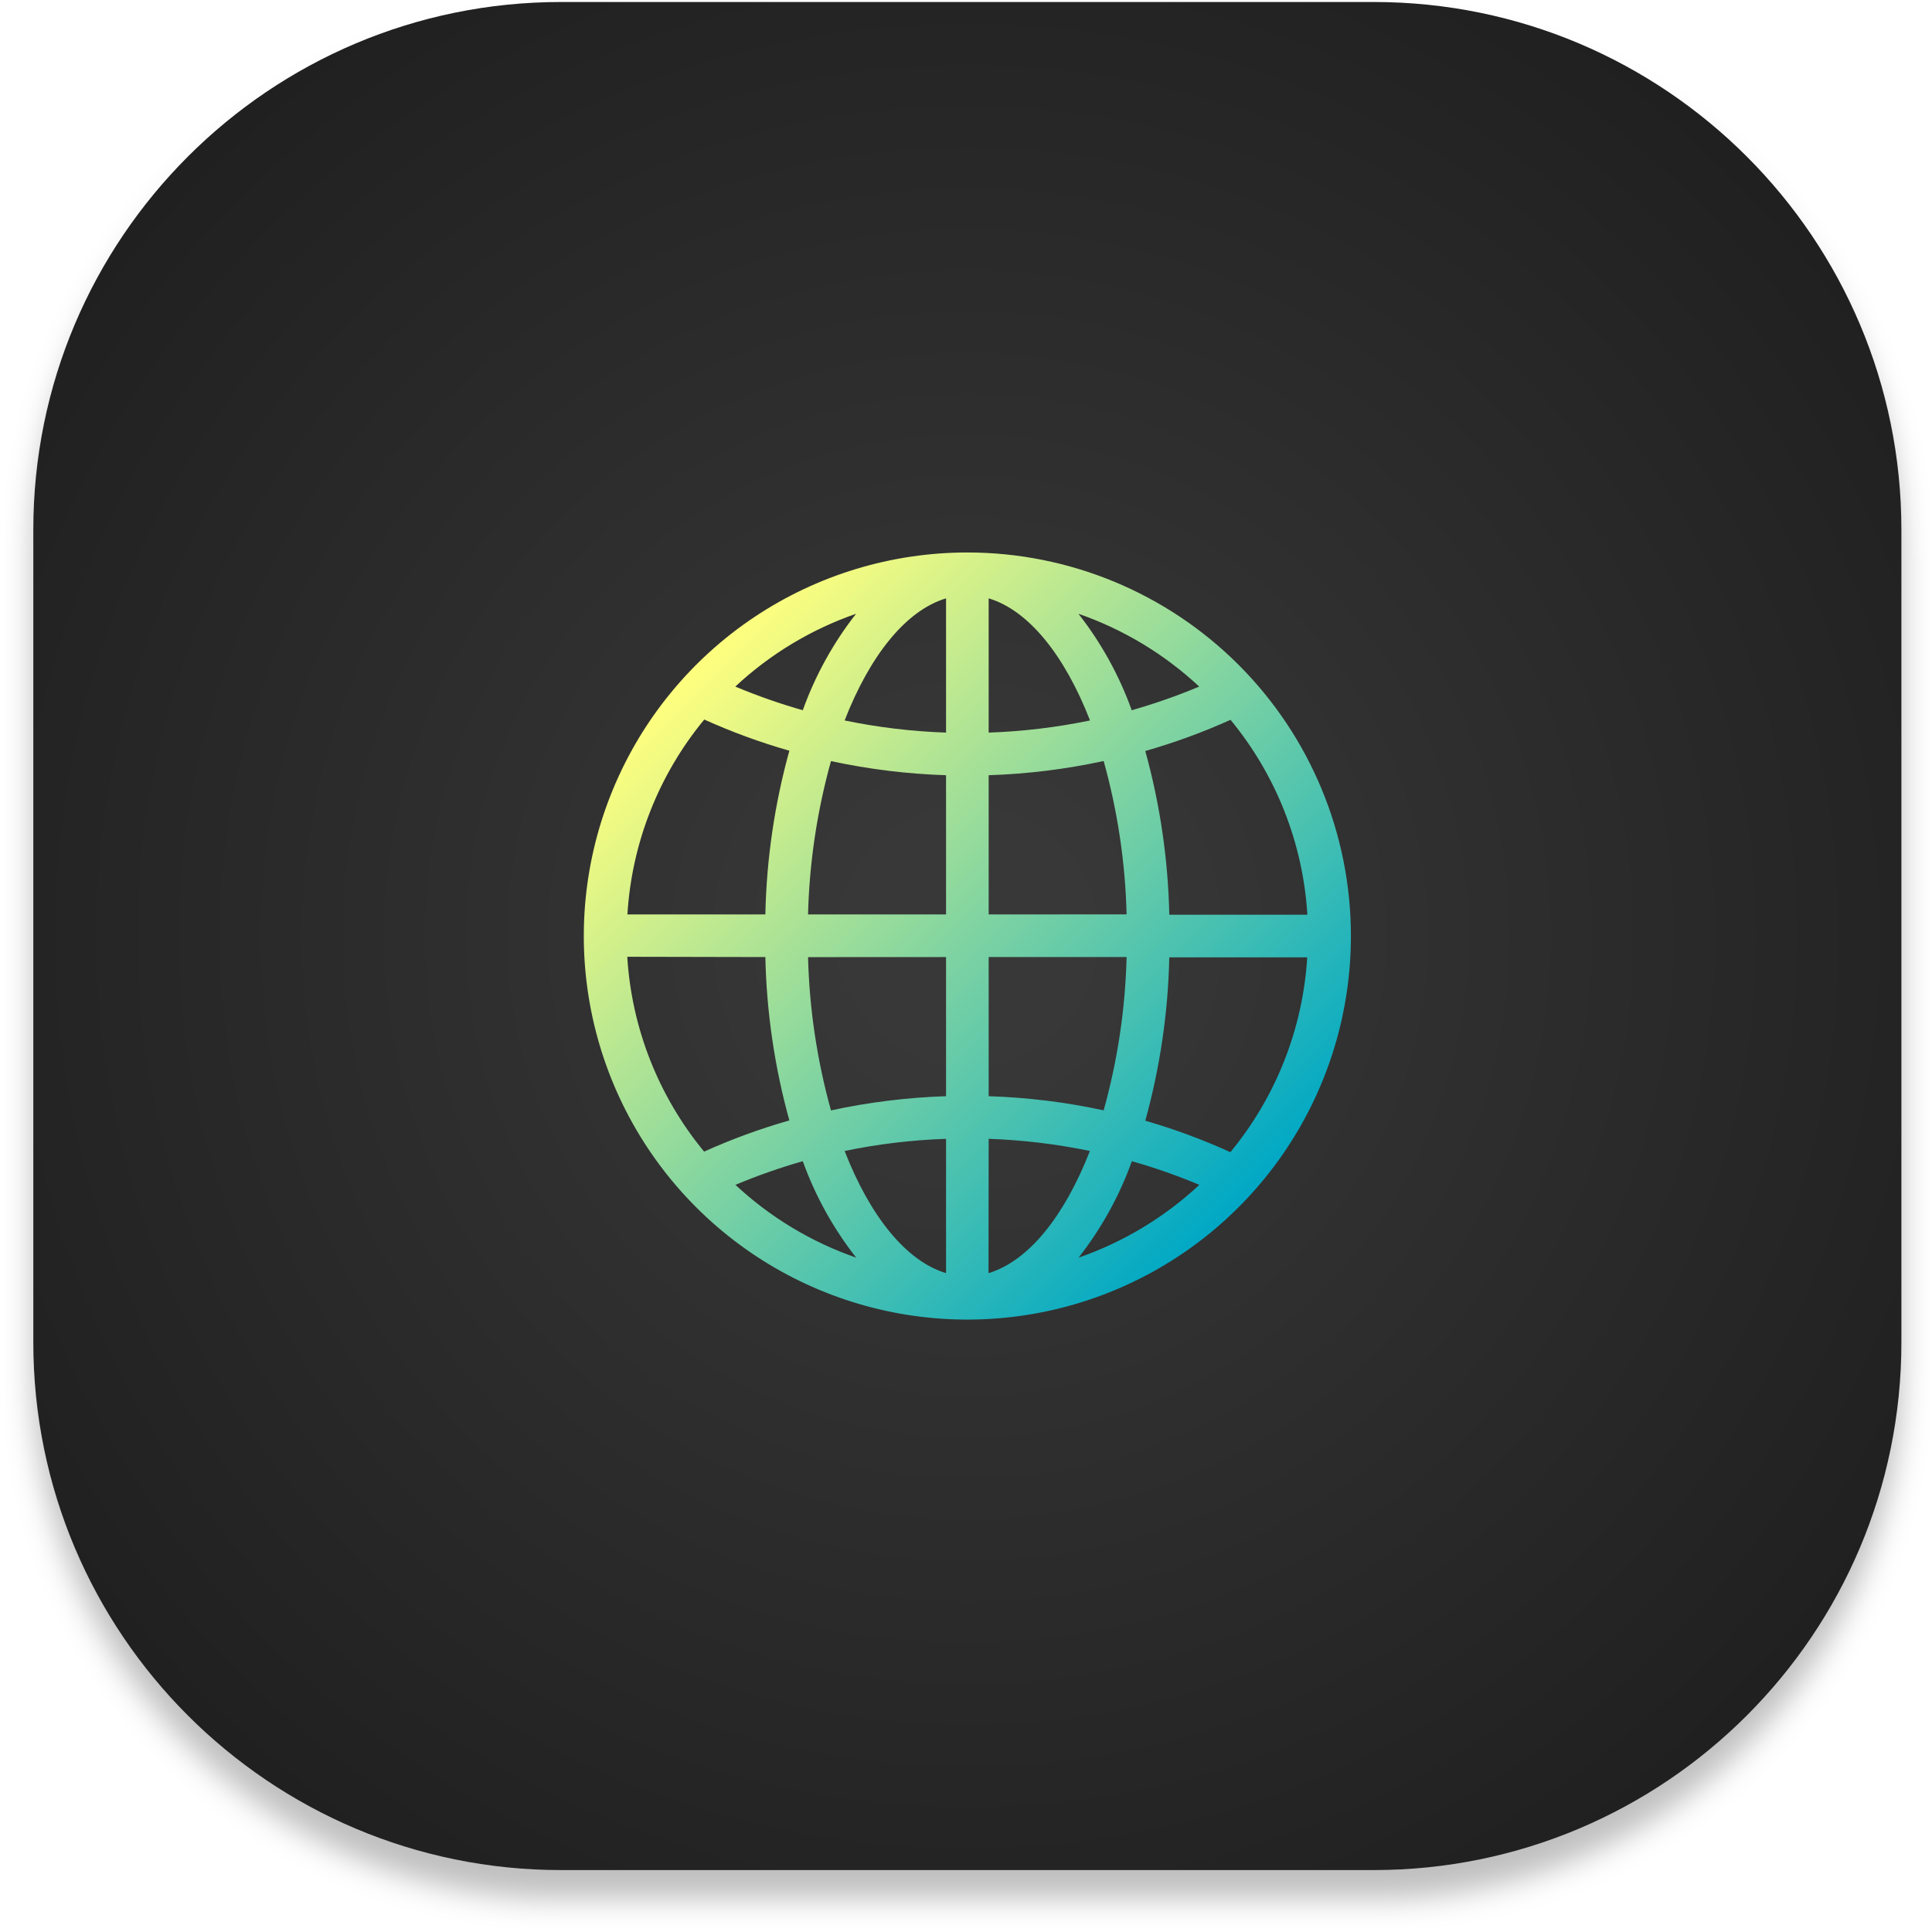
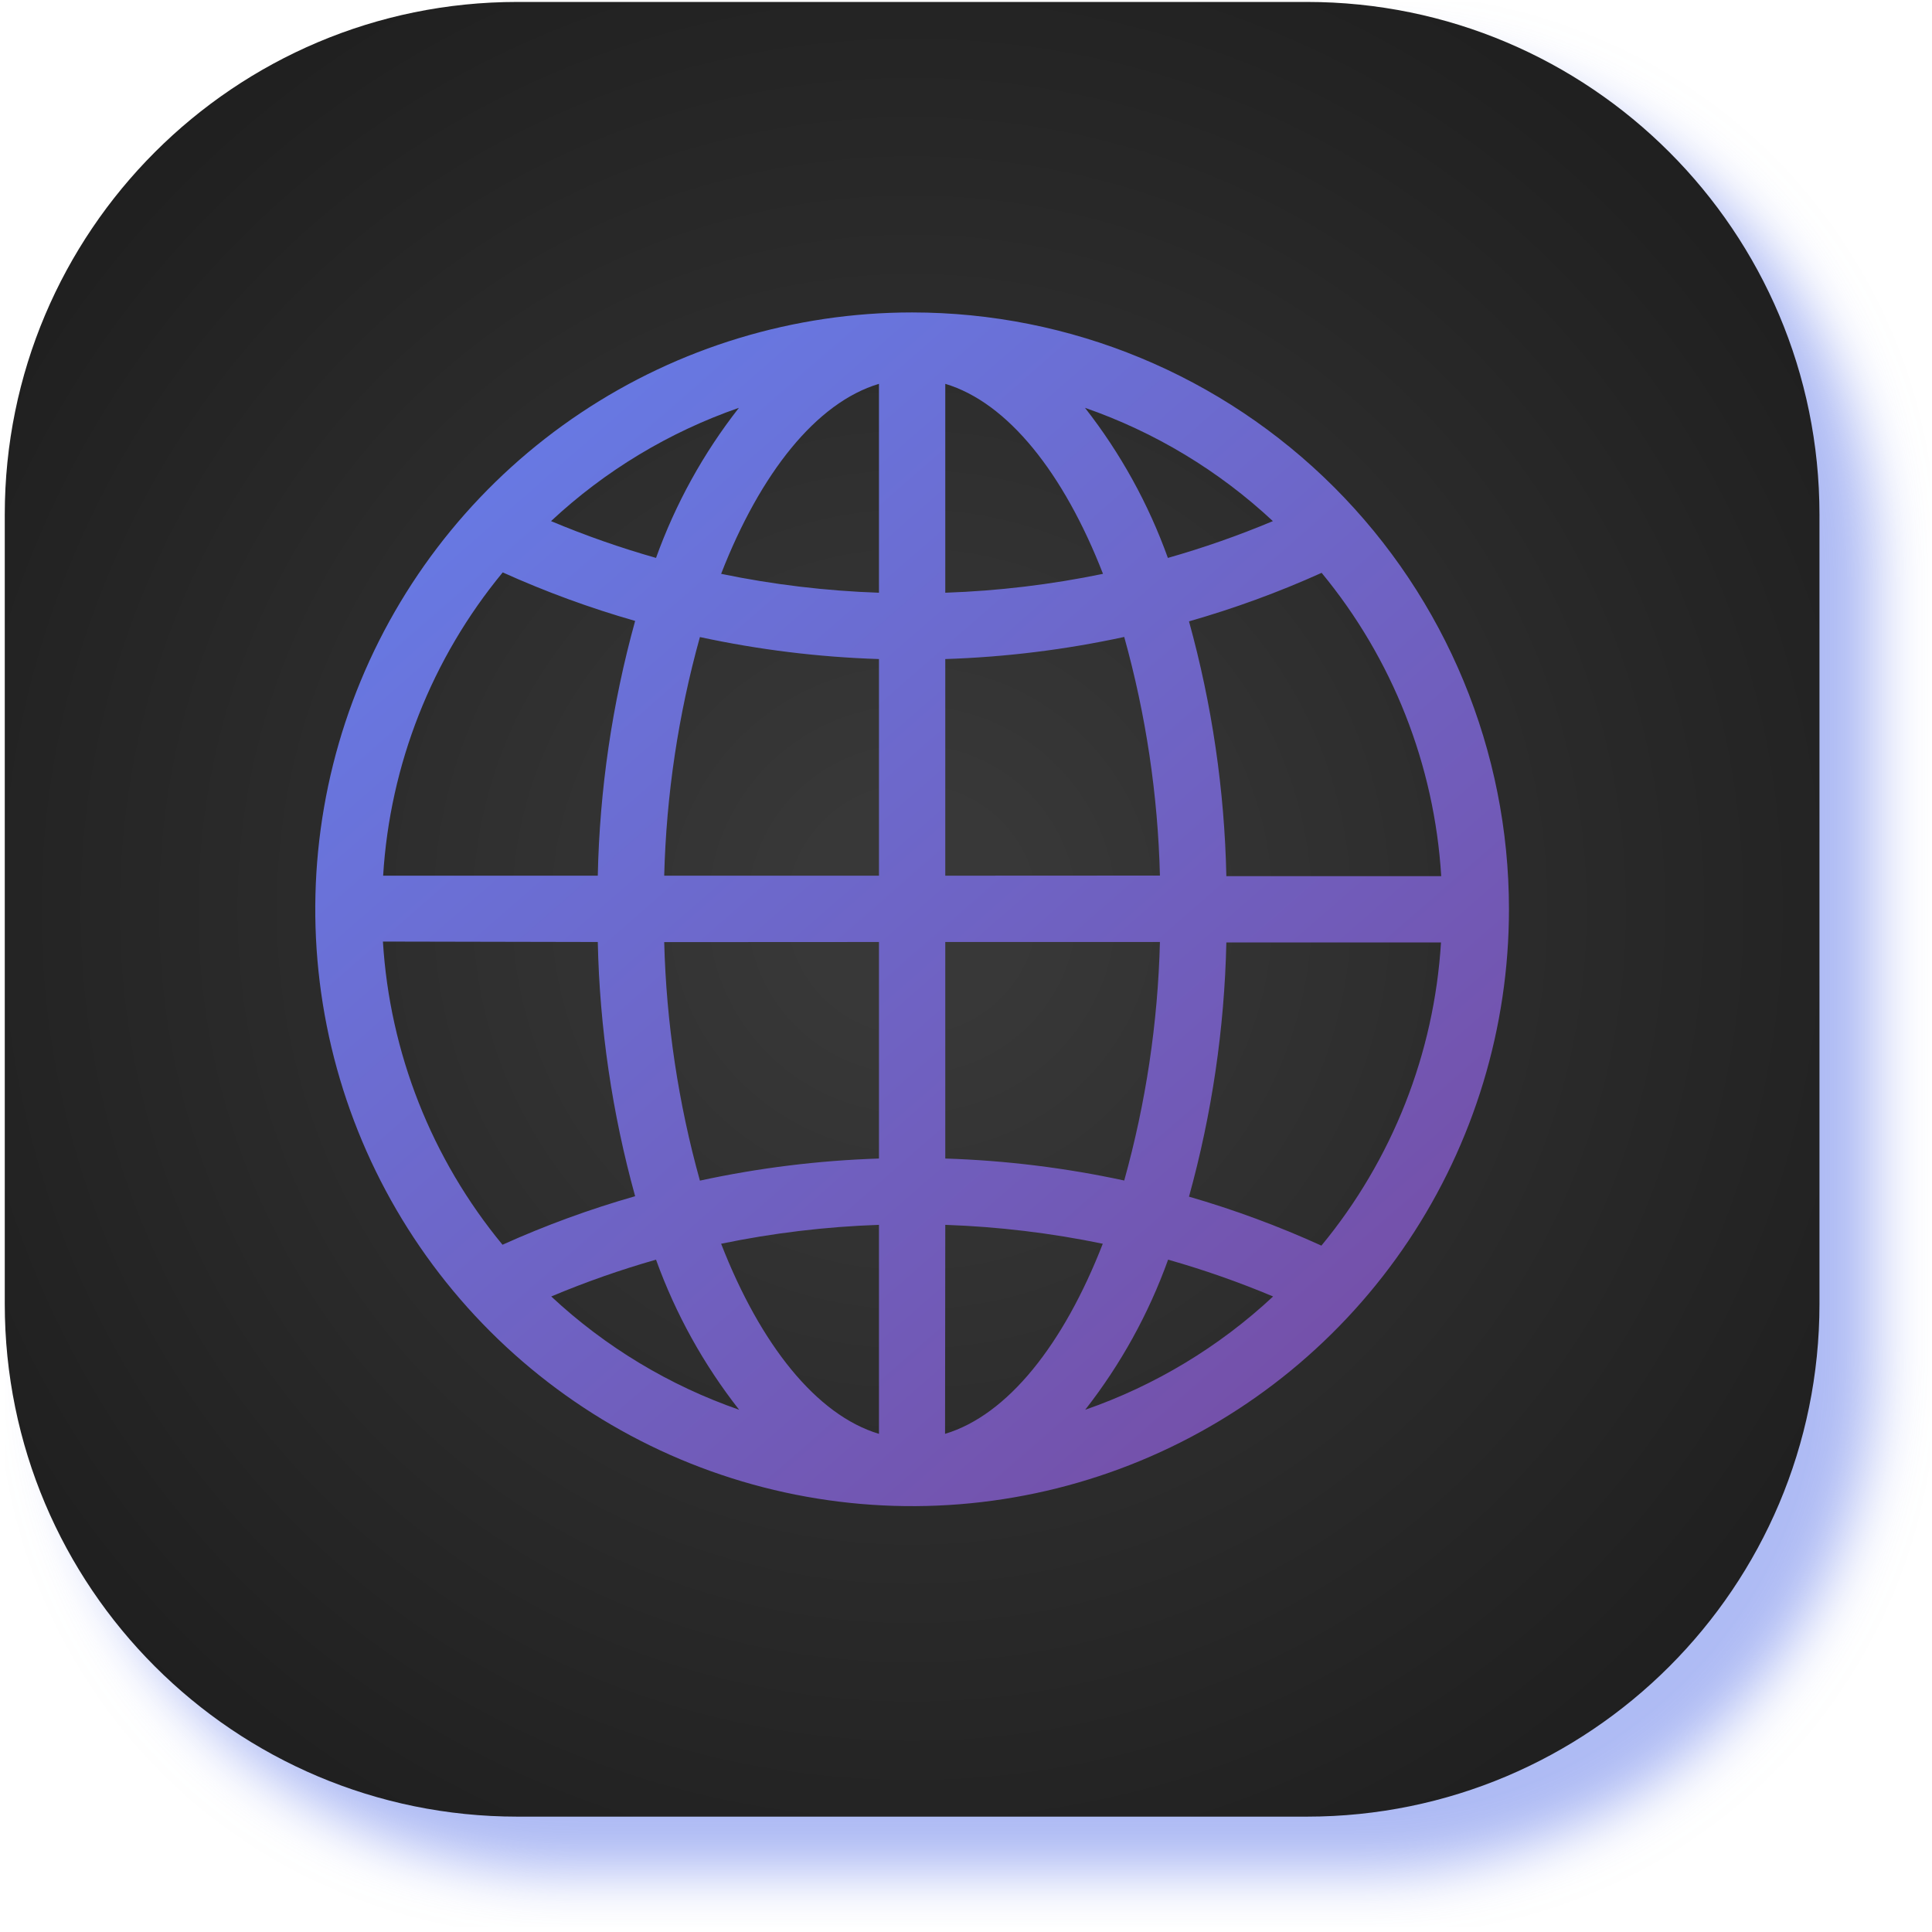
- <svg xmlns="http://www.w3.org/2000/svg" width="272" height="272" viewBox="0 0 272 272" fill="none">
+ <svg xmlns="http://www.w3.org/2000/svg" width="280" height="280" viewBox="0 0 280 280" fill="none">
  <g filter="url(#filter0_d)">
-     <rect x="4.691" y="0.281" width="263" height="263" rx="74.3" fill="url(#paint0_radial)" />
+     <rect x="0.691" y="0.281" width="263" height="263" rx="74.3" fill="url(#paint0_radial)" />
  </g>
-   <path d="M136.191 77.781C125.511 77.781 115.071 80.948 106.19 86.881C97.31 92.815 90.389 101.249 86.302 111.116C82.215 120.983 81.145 131.841 83.229 142.316C85.312 152.791 90.455 162.413 98.007 169.965C105.559 177.517 115.181 182.66 125.656 184.743C136.131 186.827 146.989 185.757 156.856 181.67C166.723 177.583 175.157 170.662 181.091 161.782C187.024 152.901 190.191 142.461 190.191 131.781C190.191 117.459 184.502 103.724 174.375 93.597C164.248 83.47 150.513 77.781 136.191 77.781ZM133.191 103.141C128.391 102.976 123.614 102.404 118.911 101.431C122.461 92.311 127.531 85.931 133.191 84.241V103.141ZM133.191 109.141V128.741H113.761C113.949 121.439 115.034 114.188 116.991 107.151C122.32 108.302 127.742 108.968 133.191 109.141ZM133.191 134.741V154.331C127.742 154.507 122.32 155.176 116.991 156.331C115.035 149.297 113.95 142.049 113.761 134.751L133.191 134.741ZM133.191 160.331V179.241C127.531 177.541 122.461 171.161 118.911 162.041C123.614 161.067 128.391 160.495 133.191 160.331ZM139.191 160.331C143.981 160.497 148.748 161.069 153.441 162.041C149.891 171.161 144.831 177.541 139.171 179.241L139.191 160.331ZM139.191 154.331V134.741H158.611C158.428 142.04 157.343 149.288 155.381 156.321C150.056 155.17 144.637 154.504 139.191 154.331ZM139.191 128.741V109.141C144.637 108.964 150.056 108.295 155.381 107.141C157.343 114.177 158.428 121.429 158.611 128.731L139.191 128.741ZM139.191 103.141V84.241C144.841 85.931 149.911 92.311 153.461 101.431C148.761 102.404 143.988 102.976 139.191 103.141ZM151.831 86.411C158.15 88.606 163.941 92.097 168.831 96.661C165.734 97.961 162.562 99.073 159.331 99.991C157.572 95.093 155.04 90.508 151.831 86.411ZM113.021 99.991C109.791 99.073 106.618 97.961 103.521 96.661C108.412 92.097 114.202 88.606 120.521 86.411C117.312 90.508 114.78 95.093 113.021 99.991ZM111.131 105.691C109.052 113.204 107.917 120.947 107.751 128.741H88.331C88.946 118.68 92.734 109.074 99.151 101.301C103.033 103.053 107.037 104.52 111.131 105.691ZM107.751 134.741C107.921 142.518 109.056 150.244 111.131 157.741C107.03 158.911 103.019 160.378 99.131 162.131C92.716 154.361 88.928 144.758 88.311 134.701L107.751 134.741ZM113.021 163.481C114.786 168.38 117.325 172.965 120.541 177.061C114.222 174.866 108.432 171.375 103.541 166.811C106.632 165.512 109.797 164.4 113.021 163.481ZM159.351 163.481C162.582 164.399 165.754 165.511 168.851 166.811C163.961 171.375 158.17 174.866 151.851 177.061C155.06 172.963 157.592 168.379 159.351 163.481ZM161.241 157.781C163.316 150.284 164.452 142.558 164.621 134.781H184.041C183.424 144.838 179.636 154.441 173.221 162.211C169.341 160.445 165.337 158.964 161.241 157.781ZM164.621 128.781C164.456 120.987 163.32 113.244 161.241 105.731C165.343 104.561 169.353 103.094 173.241 101.341C179.658 109.114 183.446 118.72 184.061 128.781H164.621Z" fill="url(#paint1_linear)" />
+   <path d="M132.191 45.281C115.083 45.281 98.359 50.354 84.134 59.859C69.909 69.363 58.823 82.873 52.276 98.679C45.729 114.484 44.016 131.877 47.353 148.656C50.691 165.435 58.929 180.848 71.026 192.945C83.124 205.043 98.537 213.281 115.316 216.619C132.095 219.956 149.487 218.243 165.293 211.696C181.099 205.149 194.609 194.062 204.113 179.838C213.618 165.613 218.691 148.889 218.691 131.781C218.691 108.84 209.578 86.838 193.356 70.616C177.134 54.394 155.132 45.281 132.191 45.281ZM127.386 85.904C119.697 85.64 112.045 84.724 104.511 83.165C110.198 68.556 118.319 58.336 127.386 55.629V85.904ZM127.386 95.515V126.911H96.262C96.563 115.215 98.3 103.6 101.436 92.327C109.972 94.171 118.657 95.237 127.386 95.515ZM127.386 136.522V167.903C118.657 168.184 109.971 169.257 101.436 171.106C98.301 159.839 96.564 148.229 96.262 136.538L127.386 136.522ZM127.386 177.514V207.805C118.319 205.081 110.198 194.862 104.511 180.253C112.045 178.693 119.697 177.777 127.386 177.514ZM136.997 177.514C144.669 177.78 152.305 178.696 159.823 180.253C154.137 194.862 146.031 205.081 136.965 207.805L136.997 177.514ZM136.997 167.903V136.522H168.105C167.811 148.214 166.073 159.825 162.931 171.09C154.4 169.247 145.72 168.18 136.997 167.903ZM136.997 126.911V95.515C145.72 95.232 154.4 94.16 162.931 92.311C166.074 103.582 167.812 115.198 168.105 126.895L136.997 126.911ZM136.997 85.904V55.629C146.047 58.336 154.169 68.556 159.855 83.165C152.327 84.723 144.68 85.639 136.997 85.904ZM157.244 59.105C167.366 62.62 176.642 68.213 184.476 75.524C179.515 77.606 174.433 79.387 169.258 80.858C166.44 73.012 162.384 65.668 157.244 59.105ZM95.076 80.858C89.901 79.387 84.82 77.606 79.859 75.524C87.693 68.213 96.968 62.62 107.09 59.105C101.95 65.668 97.894 73.012 95.076 80.858ZM92.049 89.989C88.719 102.024 86.9 114.427 86.635 126.911H55.527C56.512 110.796 62.58 95.407 72.859 82.956C79.076 85.763 85.49 88.113 92.049 89.989ZM86.635 136.522C86.906 148.98 88.725 161.356 92.049 173.365C85.479 175.239 79.055 177.589 72.827 180.397C62.551 167.951 56.483 152.568 55.495 136.458L86.635 136.522ZM95.076 182.559C97.904 190.407 101.971 197.751 107.122 204.313C97 200.797 87.725 195.204 79.891 187.894C84.841 185.813 89.912 184.031 95.076 182.559ZM169.29 182.559C174.465 184.03 179.547 185.812 184.508 187.894C176.674 195.204 167.398 200.797 157.276 204.313C162.416 197.749 166.472 190.405 169.29 182.559ZM172.318 173.429C175.641 161.42 177.46 149.044 177.732 136.586H208.84C207.851 152.696 201.784 168.079 191.508 180.525C185.292 177.697 178.878 175.325 172.318 173.429ZM177.732 126.975C177.467 114.491 175.648 102.088 172.318 90.053C178.887 88.179 185.312 85.829 191.54 83.02C201.819 95.471 207.887 110.86 208.872 126.975H177.732Z" fill="url(#paint1_linear)" />
  <defs>
-     <filter id="filter0_d" x="0.691" y="0.281" width="271" height="271" filterUnits="userSpaceOnUse" color-interpolation-filters="sRGB">
+     <filter id="filter0_d" x="0.691" y="0.281" width="279" height="279" filterUnits="userSpaceOnUse" color-interpolation-filters="sRGB">
      <feFlood flood-opacity="0" result="BackgroundImageFix" />
      <feColorMatrix in="SourceAlpha" type="matrix" values="0 0 0 0 0 0 0 0 0 0 0 0 0 0 0 0 0 0 127 0" />
-       <feOffset dy="4" />
-       <feGaussianBlur stdDeviation="2" />
-       <feColorMatrix type="matrix" values="0 0 0 0 0 0 0 0 0 0 0 0 0 0 0 0 0 0 0.25 0" />
+       <feOffset dx="8" dy="8" />
+       <feGaussianBlur stdDeviation="4" />
+       <feColorMatrix type="matrix" values="0 0 0 0 0.4 0 0 0 0 0.494 0 0 0 0 0.918 0 0 0 0.53 0" />
      <feBlend mode="normal" in2="BackgroundImageFix" result="effect1_dropShadow" />
      <feBlend mode="normal" in="SourceGraphic" in2="effect1_dropShadow" result="shape" />
    </filter>
-     <radialGradient id="paint0_radial" cx="0" cy="0" r="1" gradientUnits="userSpaceOnUse" gradientTransform="translate(136.191 131.781) rotate(90.4859) scale(335.868)">
+     <radialGradient id="paint0_radial" cx="0" cy="0" r="1" gradientUnits="userSpaceOnUse" gradientTransform="translate(132.191 131.781) rotate(90.4859) scale(335.868)">
      <stop offset="0.046" stop-color="#383838" />
      <stop offset="1" />
    </radialGradient>
-     <linearGradient id="paint1_linear" x1="98.051" y1="93.601" x2="174.321" y2="169.871" gradientUnits="userSpaceOnUse">
-       <stop stop-color="#FFFF7E" />
-       <stop offset="1" stop-color="#00A8C5" />
+     <linearGradient id="paint1_linear" x1="58.895" y1="49.361" x2="204.763" y2="216.417" gradientUnits="userSpaceOnUse">
+       <stop stop-color="#667EEA" />
+       <stop offset="1" stop-color="#764BA2" />
    </linearGradient>
  </defs>
</svg>
